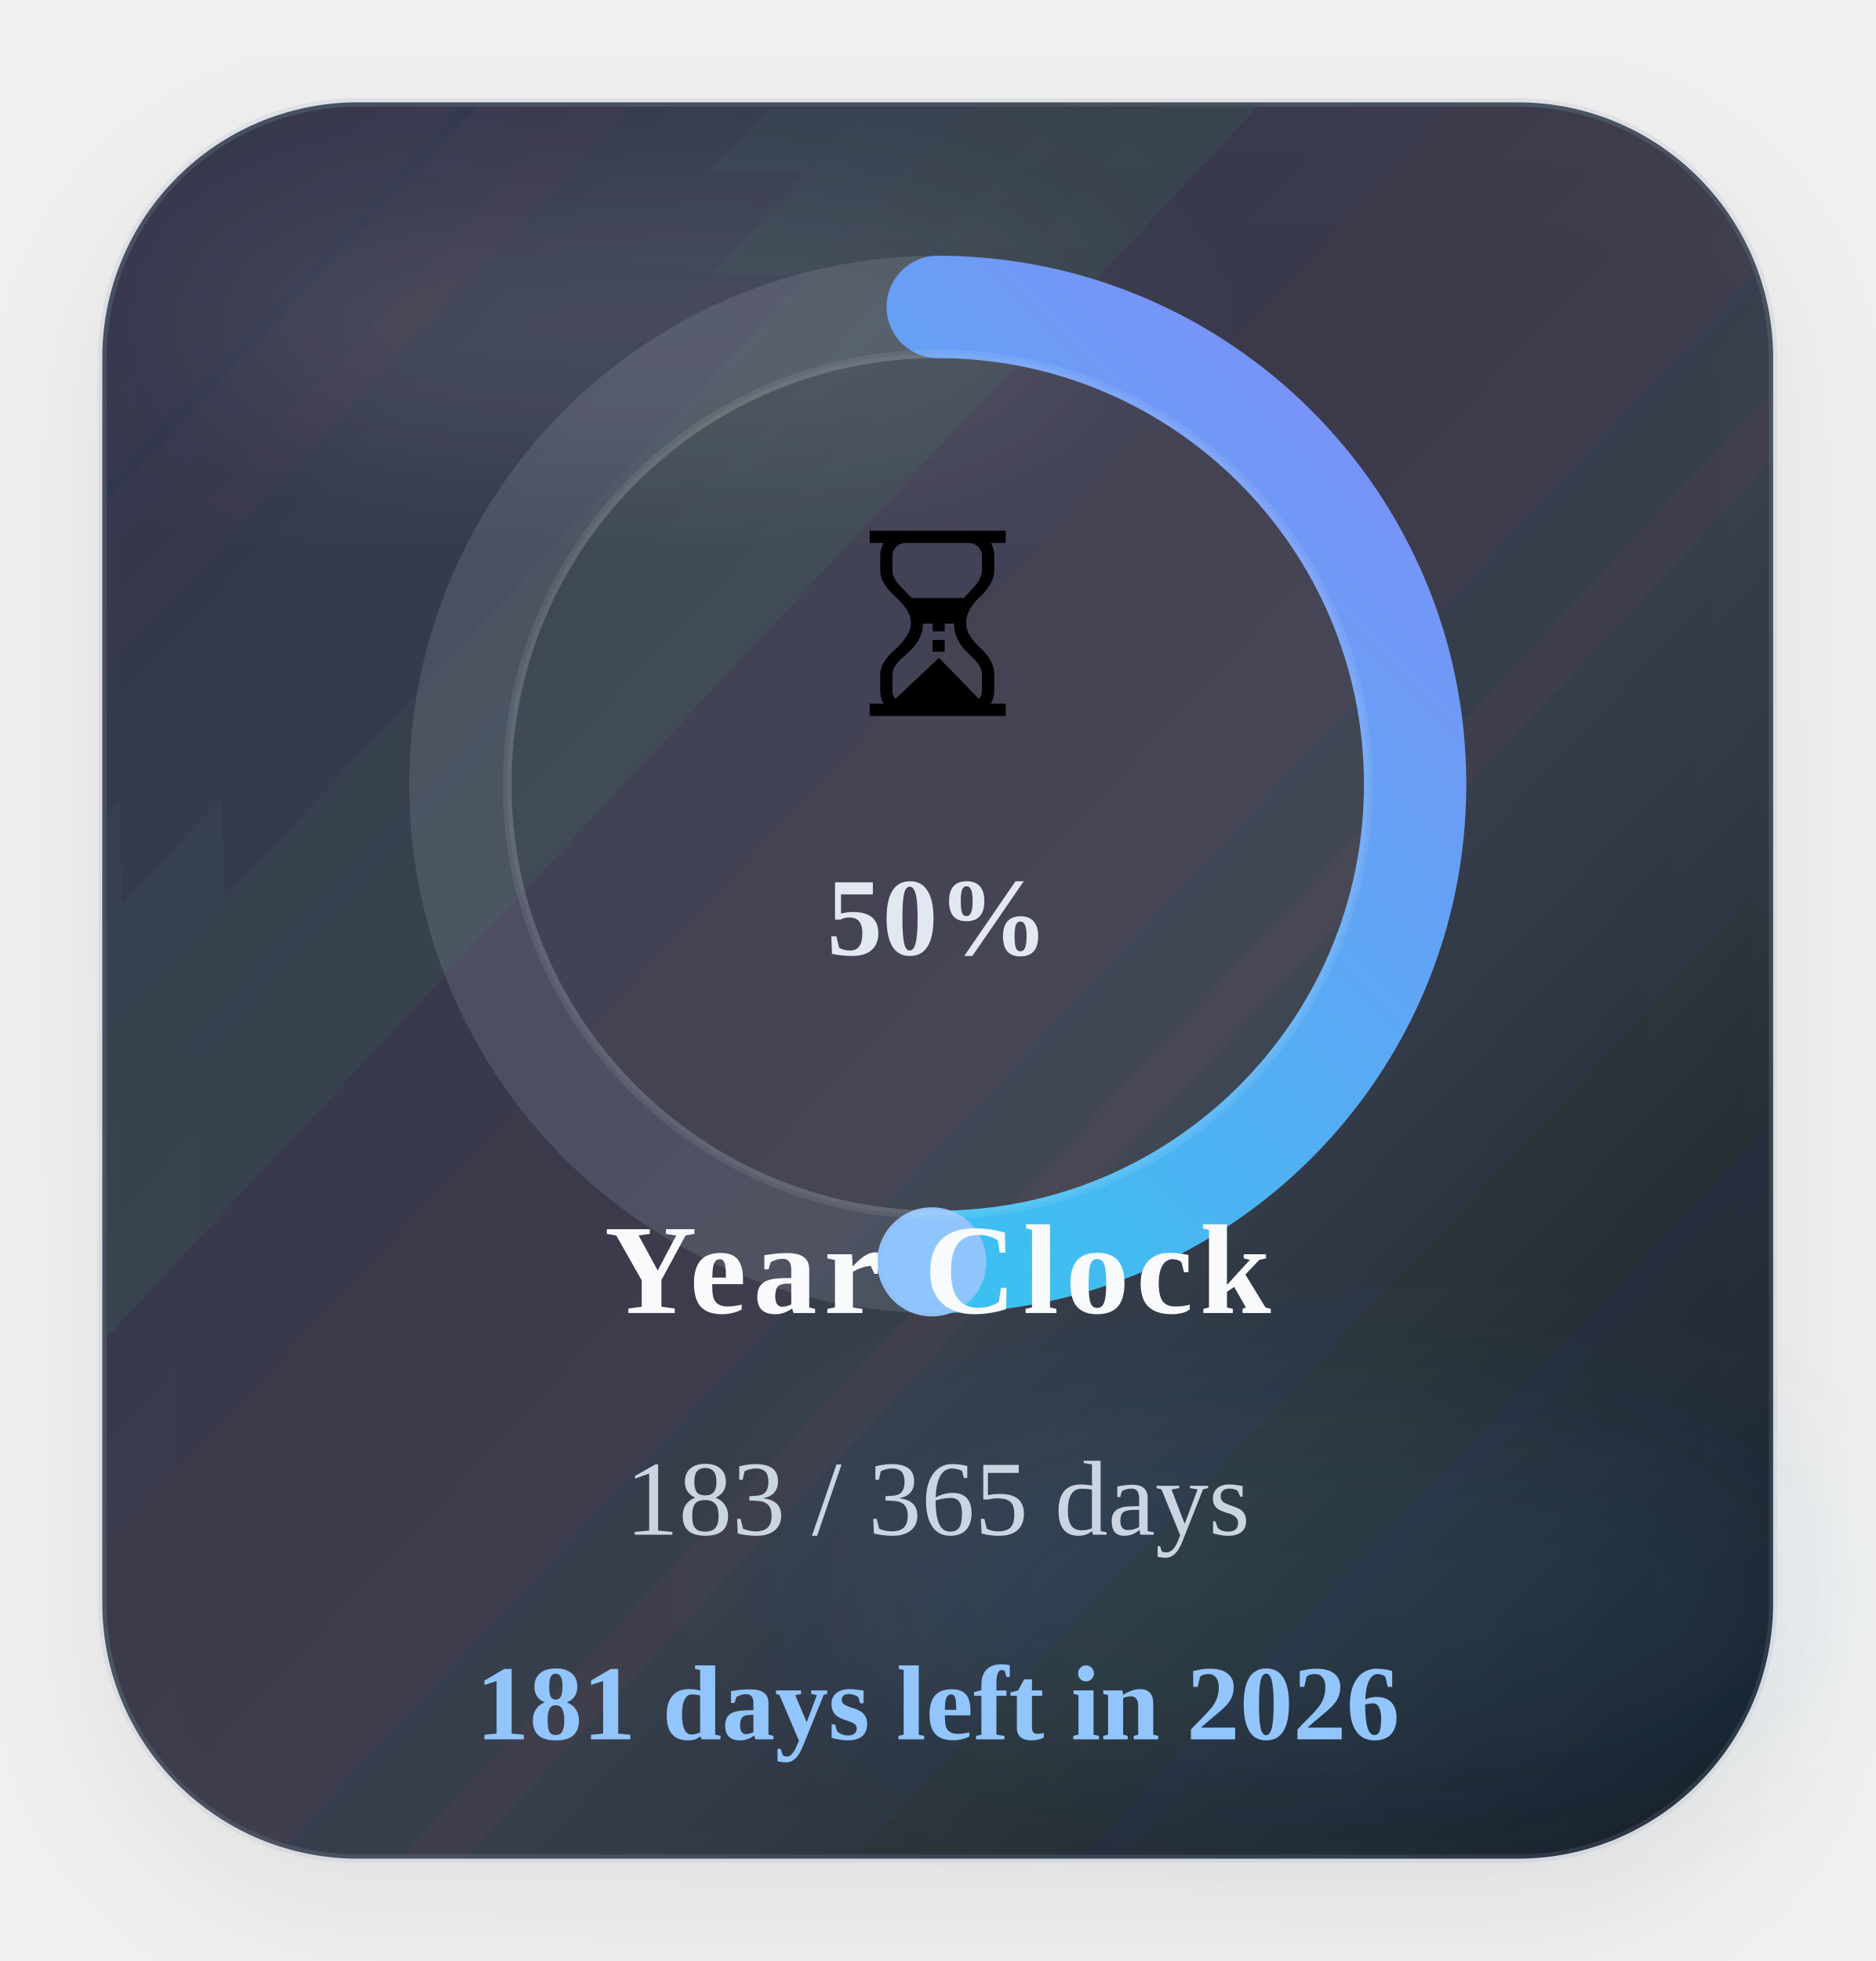
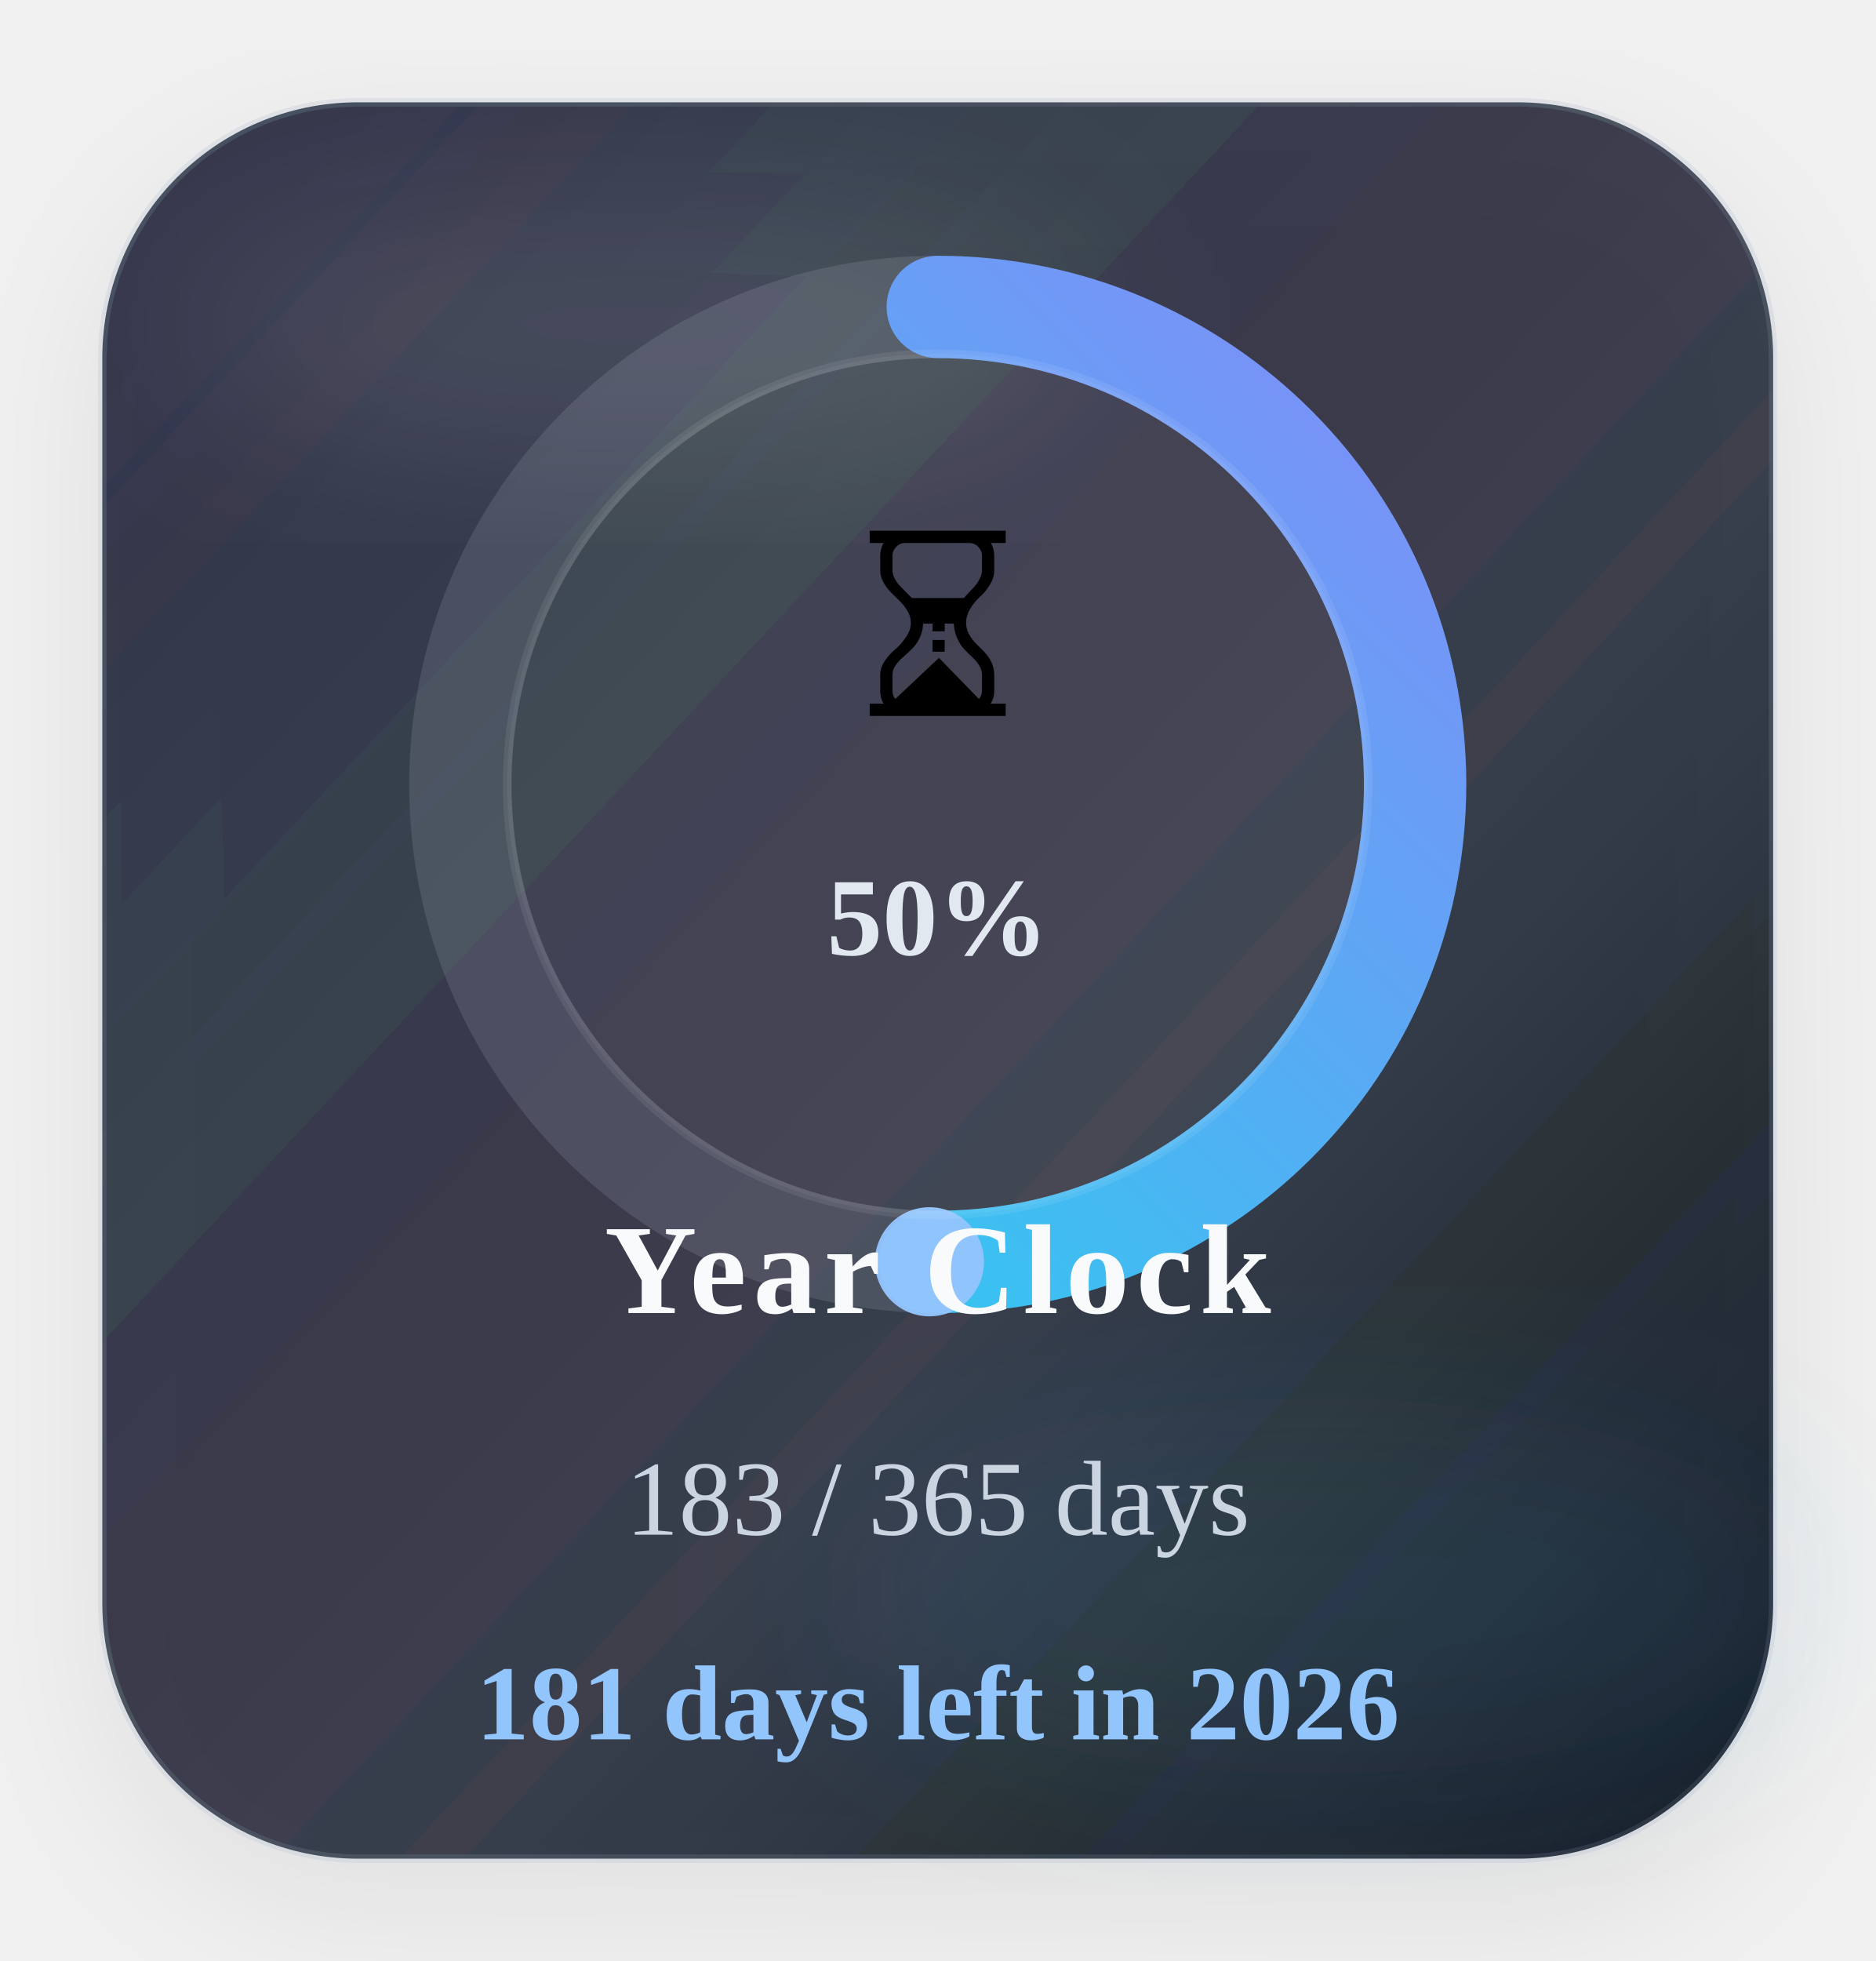
<svg xmlns="http://www.w3.org/2000/svg" width="220" height="230" viewBox="0 0 220 230" role="img" aria-label="Time progress for 2026">
  <defs>
    <linearGradient id="timeGradient" x1="0%" y1="0%" x2="100%" y2="100%">
      <stop offset="0%" stop-color="#22d3ee" />
      <stop offset="100%" stop-color="#818cf8" />
    </linearGradient>
    <linearGradient id="timeCard" x1="0%" y1="0%" x2="100%" y2="100%">
      <stop offset="0%" stop-color="#1c2537" stop-opacity="0.88" />
      <stop offset="60%" stop-color="#111827" stop-opacity="0.8" />
      <stop offset="100%" stop-color="#0b1220" stop-opacity="0.96" />
    </linearGradient>
    <filter id="timeShadow" x="-25%" y="-25%" width="150%" height="150%">
      <feDropShadow dx="0" dy="6" stdDeviation="8" flood-color="#020617" flood-opacity="0.08" />
    </filter>
    <filter id="timeBlur" x="-30%" y="-30%" width="160%" height="160%">
      <feGaussianBlur stdDeviation="10" />
    </filter>
  </defs>
  <rect x="12" y="12" width="196" height="206" rx="30" fill="url(#timeCard)" stroke="#94a3b8" stroke-opacity="0.18" filter="url(#timeShadow)" />
  <ellipse cx="74" cy="38" rx="54" ry="16" fill="#ffffff" fill-opacity="0.09" filter="url(#timeBlur)" />
  <ellipse cx="154" cy="186" rx="58" ry="22" fill="#38bdf8" fill-opacity="0.08" filter="url(#timeBlur)" />
  <circle class="ring-track" cx="110" cy="92" r="56" fill="none" stroke="#cbd5e1" stroke-opacity="0.14" stroke-width="12" />
-   <circle class="progress-ring" cx="110" cy="92" r="56" fill="none" stroke="url(#timeGradient)" stroke-width="12" stroke-linecap="round" stroke-dasharray="351.86" stroke-dashoffset="175.23" data-target-offset="175.23" data-ring-length="351.86" transform="rotate(-90 110 92)" />
-   <circle class="progress-endcap" cx="109.30" cy="148.00" r="6.4" fill="#93c5fd" fill-opacity="0.96" data-center-x="110" data-center-y="92" data-radius="56" data-target-angle="90.7200" />
+   <circle class="progress-ring" cx="110" cy="92" r="56" fill="none" stroke="url(#timeGradient)" stroke-width="12" stroke-linecap="round" stroke-dasharray="351.86" stroke-dashoffset="174.96" data-target-offset="174.96" data-ring-length="351.86" transform="rotate(-90 110 92)" />
+   <circle class="progress-endcap" cx="109.03" cy="147.99" r="6.4" fill="#93c5fd" fill-opacity="0.96" data-center-x="110" data-center-y="92" data-radius="56" data-target-angle="90.9955" />
  <circle class="ring-core" cx="110" cy="92" r="50.5" fill="#ffffff" fill-opacity="0.05" stroke="#ffffff" stroke-opacity="0.08" />
  <text class="progress-emoji" x="110" y="84" text-anchor="middle" font-size="30">⏳</text>
  <text class="progress-percent" x="110" y="112" text-anchor="middle" font-size="13" font-weight="700" fill="#e2e8f0">50%</text>
  <text class="progress-label" x="110" y="154" text-anchor="middle" font-size="15" font-weight="700" letter-spacing="0.8" fill="#f8fafc">Year Clock</text>
  <text class="progress-value" x="110" y="180" text-anchor="middle" font-size="12.5" fill="#cbd5e1">183 / 365 days</text>
  <text class="progress-status" data-status-state="remaining" x="110" y="204" text-anchor="middle" font-size="12.5" font-weight="700" fill="#93c5fd">181 days left in 2026</text>
</svg>
